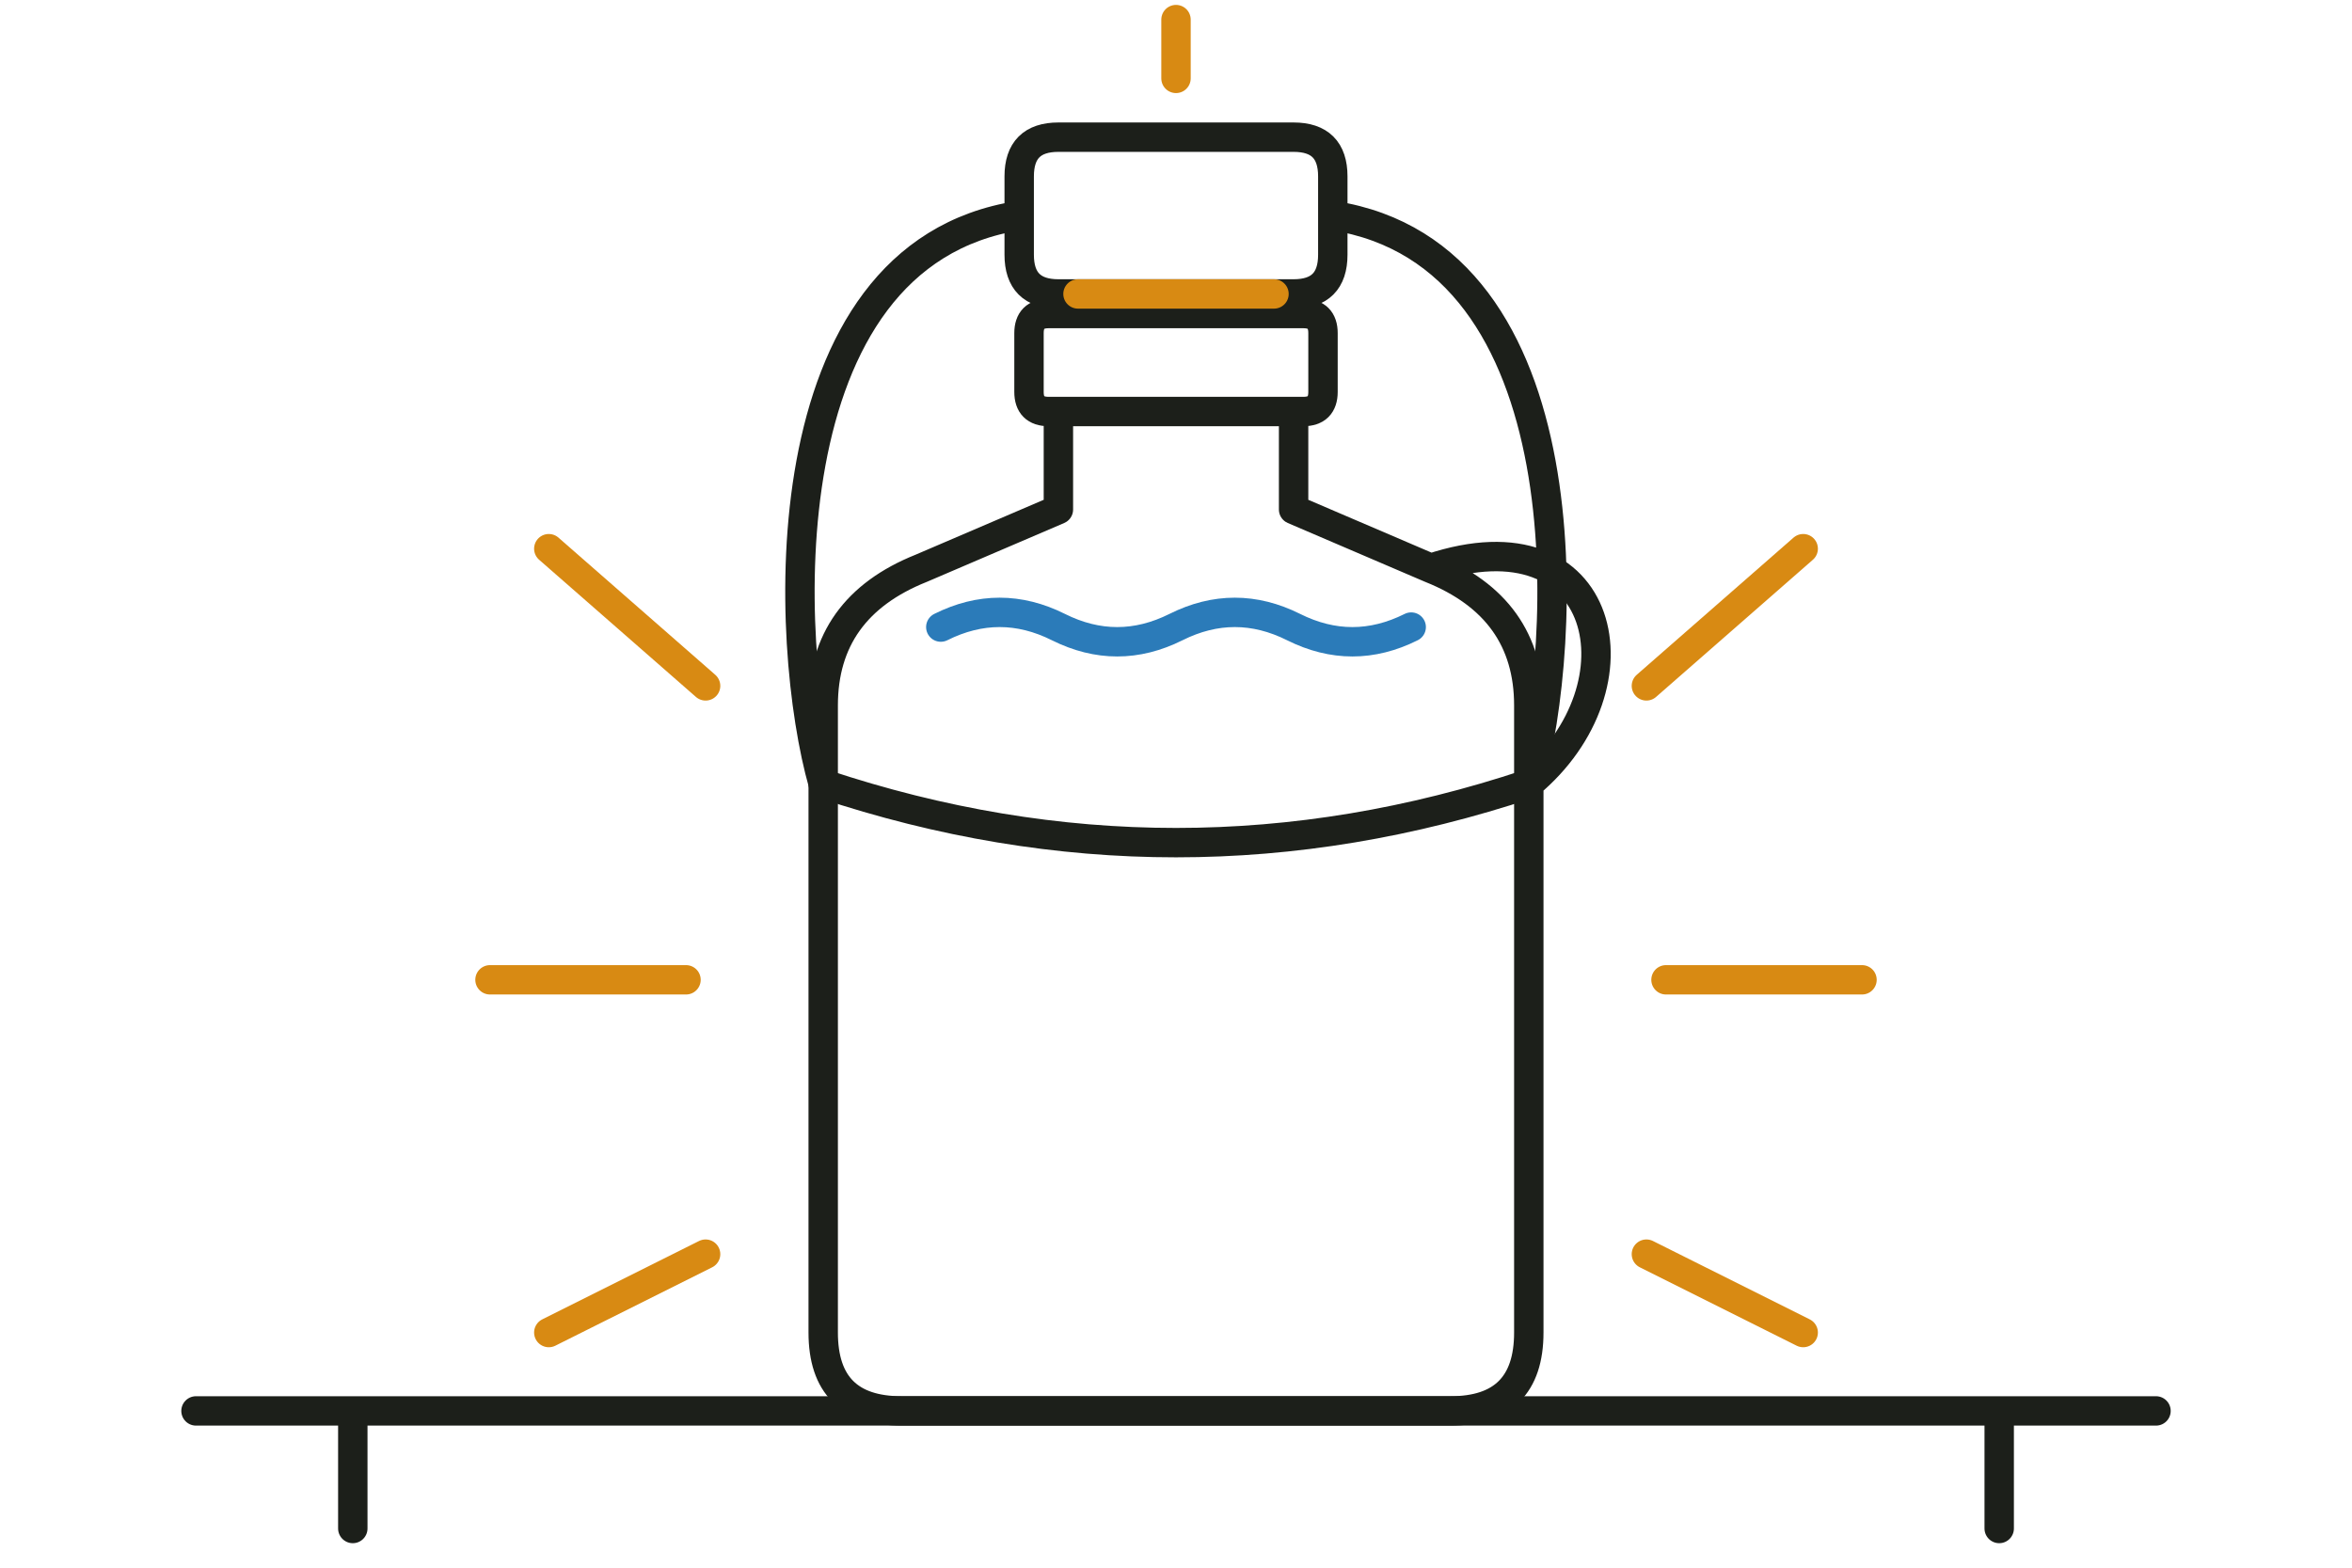
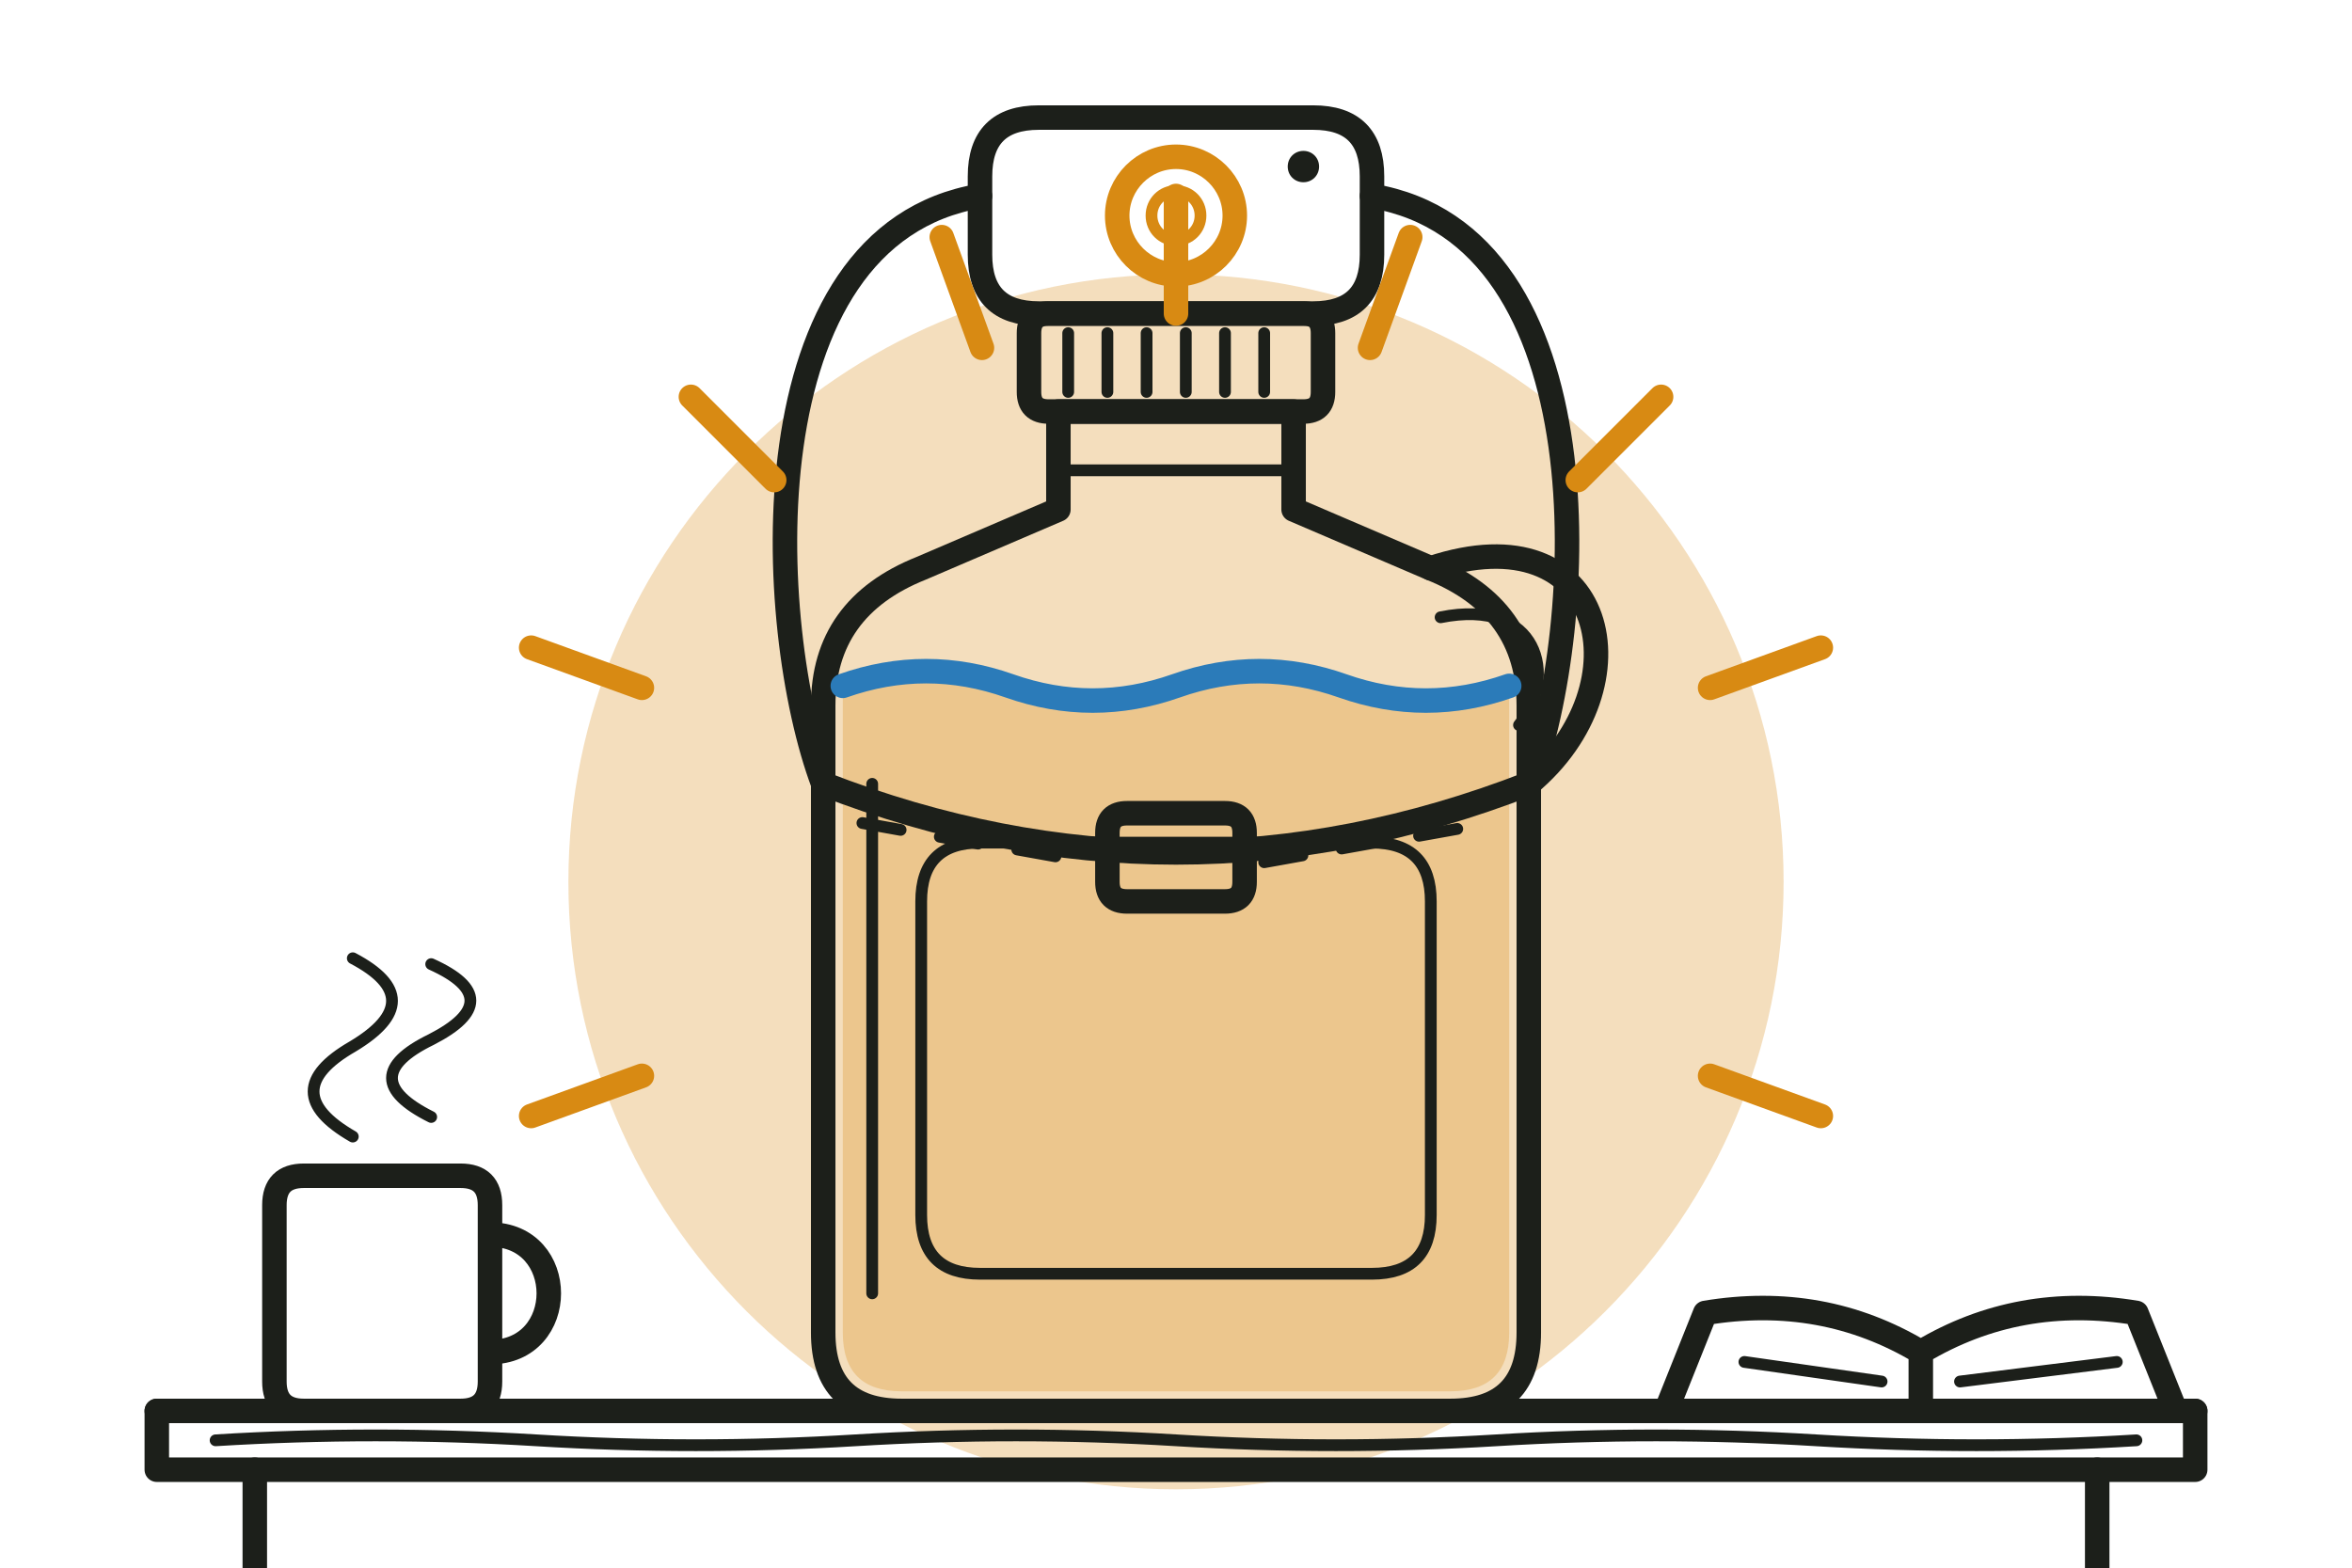
- <svg xmlns="http://www.w3.org/2000/svg" viewBox="0 0 240 160" fill="none" stroke="#1C1F1A" stroke-width="3" stroke-linecap="round" stroke-linejoin="round">
-   <path d="M92 144 L148 144 Q156 144 156 136 L156 72 Q156 62 146 58 L132 52 L132 42 L108 42 L108 52 L94 58 Q84 62 84 72 L84 136 Q84 144 92 144 Z M146 58 C164 52 168 70 156 80 M107 32 L133 32 Q135 32 135 34 L135 40 Q135 42 133 42 L107 42 Q105 42 105 40 L105 34 Q105 32 107 32 Z" />
-   <path d="M108 14 L132 14 Q136 14 136 18 L136 26 Q136 30 132 30 L108 30 Q104 30 104 26 L104 18 Q104 14 108 14 Z M104 22 C78 26 80 66 84 80 M136 22 C162 26 160 66 156 80 M84 80 Q120 92 156 80" />
-   <path class="water" stroke="#2B7BB9" d="M96 64 Q102 61 108 64 Q114 67 120 64 Q126 61 132 64 Q138 67 144 64" />
-   <path class="accent" stroke="#D88A13" d="M110 30 L130 30" />
-   <path class="accent" stroke="#D88A13" d="M70 100 L50 100 M170 100 L190 100 M72 70 L56 56 M168 70 L184 56 M72 128 L56 136 M168 128 L184 136 M120 8 L120 2" />
-   <path d="M20 144 L220 144 M36 144 L36 156 M204 144 L204 156" />
+ <svg xmlns="http://www.w3.org/2000/svg" viewBox="0 0 240 160" fill="none" stroke="#1C1F1A" stroke-width="2.5" stroke-linecap="round" stroke-linejoin="round">
+   <path class="accent tint" fill="#D88A13" fill-opacity="0.28" stroke="none" d="M58 90 C58 55.8 85.8 28 120 28 C154.2 28 182 55.8 182 90 C182 124.2 154.2 152 120 152 C85.8 152 58 124.2 58 90 Z" />
+   <path class="accent tint" fill="#D88A13" fill-opacity="0.28" stroke="none" d="M86 70 Q94.5 67 103 70 Q111.5 73 120 70 Q128.5 67 137 70 Q145.5 73 154 70 L154 136 Q154 142 148 142 L92 142 Q86 142 86 136 Z" />
+   <path d="M92 144 L148 144 Q156 144 156 136 L156 72 Q156 62 146 58 L132 52 L132 42 L108 42 L108 52 L94 58 Q84 62 84 72 L84 136 Q84 144 92 144 Z" />
+   <path d="M146 58 C164 52 168 70 156 80" />
+   <path class="thin" stroke-width="1.2" d="M100 86 L140 86 Q146 86 146 92 L146 124 Q146 130 140 130 L100 130 Q94 130 94 124 L94 92 Q94 86 100 86 Z M147 63 C157 61 159 69 155 74 M89 80 L89 132 M108 48 L132 48" />
+   <path class="water" stroke="#2B7BB9" d="M86 70 Q94.5 67 103 70 Q111.5 73 120 70 Q128.5 67 137 70 Q145.5 73 154 70" />
+   <path d="M107 32 L133 32 Q135 32 135 34 L135 40 Q135 42 133 42 L107 42 Q105 42 105 40 L105 34 Q105 32 107 32 Z" />
+   <path class="thin" stroke-width="1.2" d="M109 34 L109 40 M113 34 L113 40 M117 34 L117 40 M121 34 L121 40 M125 34 L125 40 M129 34 L129 40" />
+   <path d="M106 12 L134 12 Q140 12 140 18 L140 26 Q140 32 134 32 L106 32 Q100 32 100 26 L100 18 Q100 12 106 12 Z" />
+   <path d="M100 20 C76 24 78 64 84 80 M140 20 C164 24 162 64 156 80 M84 80 Q120 94 156 80" />
+   <path d="M115 83 L125 83 Q127 83 127 85 L127 90 Q127 92 125 92 L115 92 Q113 92 113 90 L113 85 Q113 83 115 83 Z" />
+   <path class="thin" stroke-width="1.2" d="M88 84 L91.9 84.7 M95.9 85.4 L99.8 86.1 M103.8 86.7 L107.7 87.4 M129 88 L132.9 87.3 M136.9 86.6 L140.8 85.9 M144.8 85.3 L148.7 84.6" />
+   <path class="accent" stroke="#D88A13" d="M114 22 C114 18.7 116.7 16 120 16 C123.3 16 126 18.7 126 22 C126 25.3 123.3 28 120 28 C116.7 28 114 25.3 114 22 Z" />
+   <path class="accent thin" stroke="#D88A13" stroke-width="1.2" d="M117.5 22 C117.5 20.6 118.6 19.5 120 19.5 C121.4 19.5 122.5 20.6 122.5 22 C122.5 23.4 121.4 24.5 120 24.5 C118.6 24.5 117.5 23.4 117.5 22 Z" />
+   <path class="solid" fill="#1C1F1A" stroke="none" d="M131.4 17 C131.4 16.1 132.1 15.4 133 15.4 C133.9 15.4 134.6 16.1 134.6 17 C134.6 17.9 133.9 18.6 133 18.6 C132.1 18.6 131.4 17.9 131.4 17 Z" />
+   <path class="accent" stroke="#D88A13" d="M65.5 109.8 L54.2 113.9 M65.5 70.2 L54.2 66.1 M79 49 L70.5 40.5 M100.2 35.5 L96.1 24.2 M120 32 L120 20 M139.8 35.5 L143.9 24.2 M161 49 L169.5 40.5 M174.5 70.2 L185.8 66.1 M174.5 109.8 L185.8 113.9" />
+   <path d="M31 120 L47 120 Q50 120 50 123 L50 141 Q50 144 47 144 L31 144 Q28 144 28 141 L28 123 Q28 120 31 120 Z M50 126 C58 126 58 138 50 138" />
+   <path class="thin" stroke-width="1.2" d="M36 116 Q28 111.4 36 106.8 Q44 102 36 97.8 M44 114 Q36 110 44 106.1 Q52 102 44 98.4" />
+   <path d="M170 144 L174 134 Q186 132 196 138 Q206 132 218 134 L222 144 M196 138 L196 144" />
+   <path class="thin" stroke-width="1.2" d="M178 139 L192 141 M200 141 L216 139" />
+   <path d="M16 144 L224 144" />
+   <path d="M16 144 L16 150 L224 150 L224 144" />
+   <path d="M26 150 L26 160 M214 150 L214 160" />
+   <path class="thin" stroke-width="1.2" d="M22 147 Q38.3 146 54.7 147 Q71 148 87.3 147 Q103.7 146 120 147 Q136.3 148 152.7 147 Q169 146 185.3 147 Q201.7 148 218 147" />
</svg>
